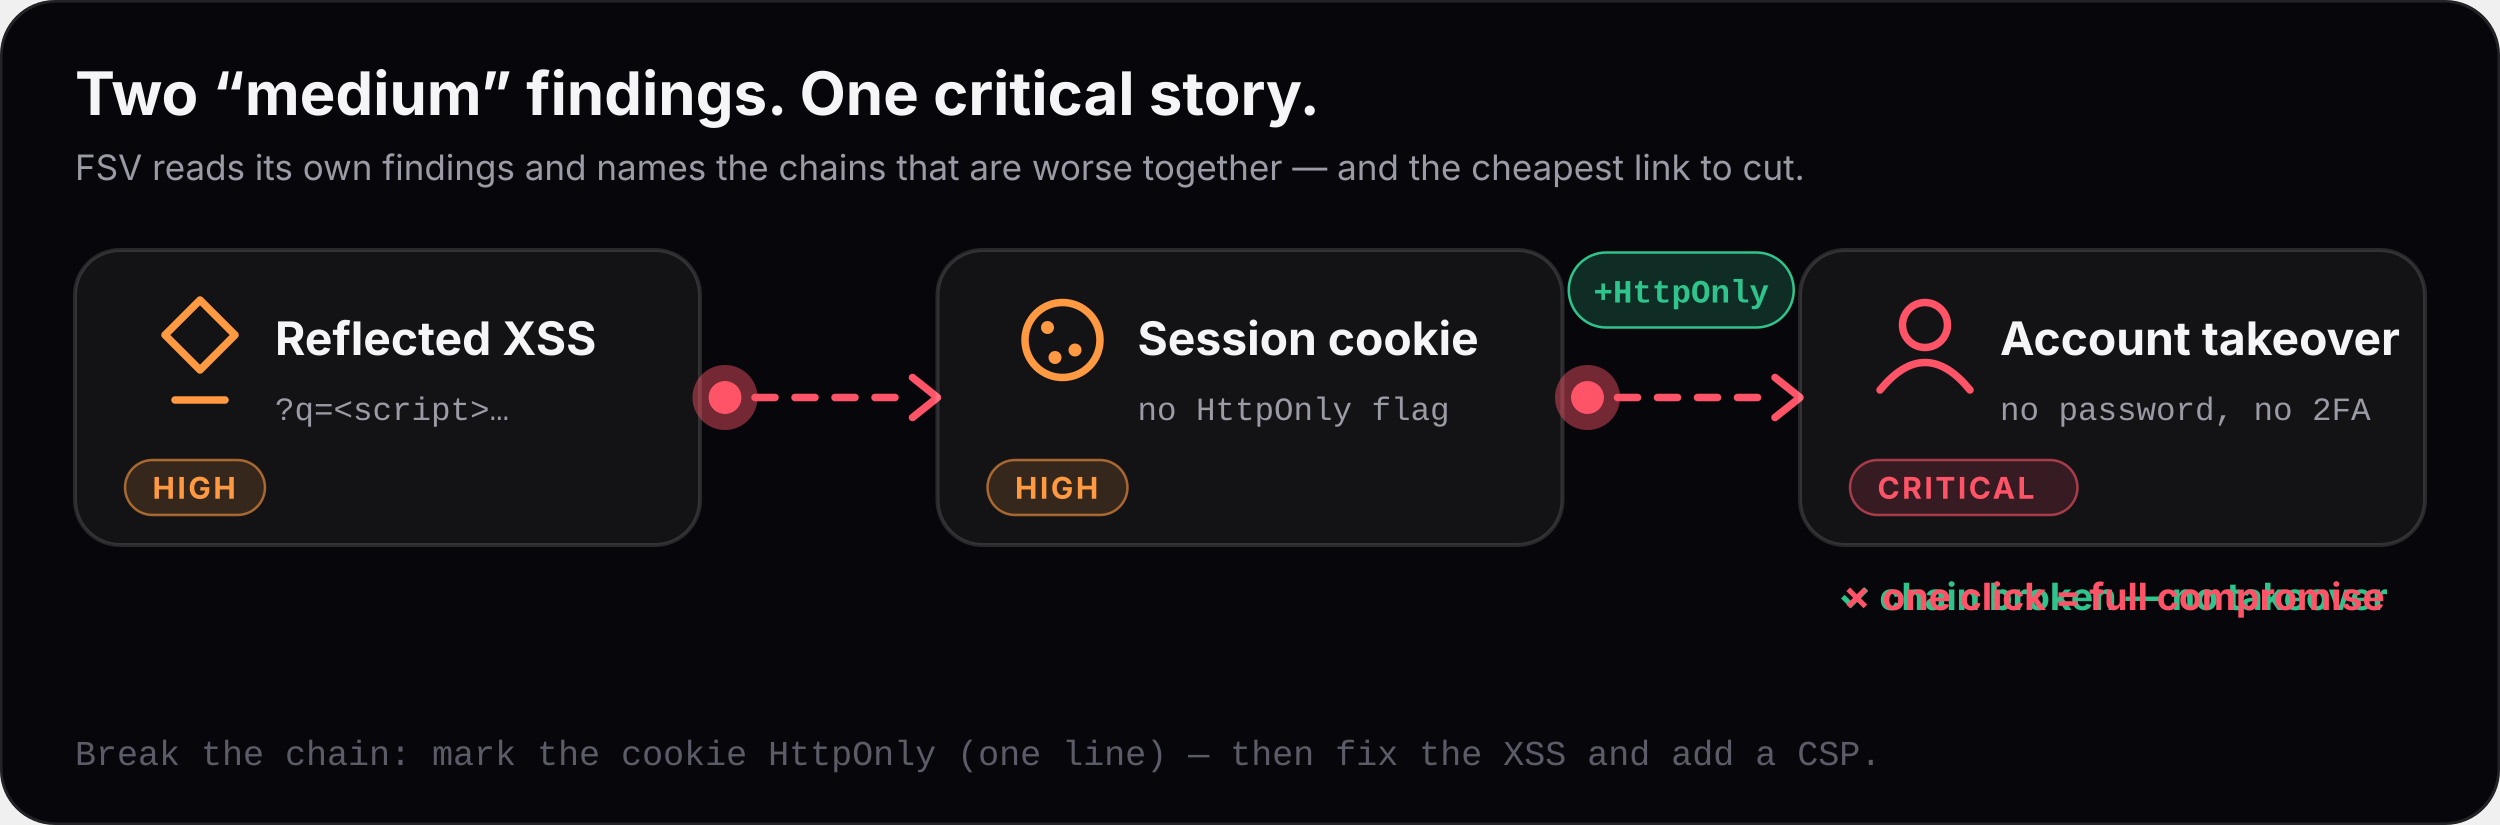
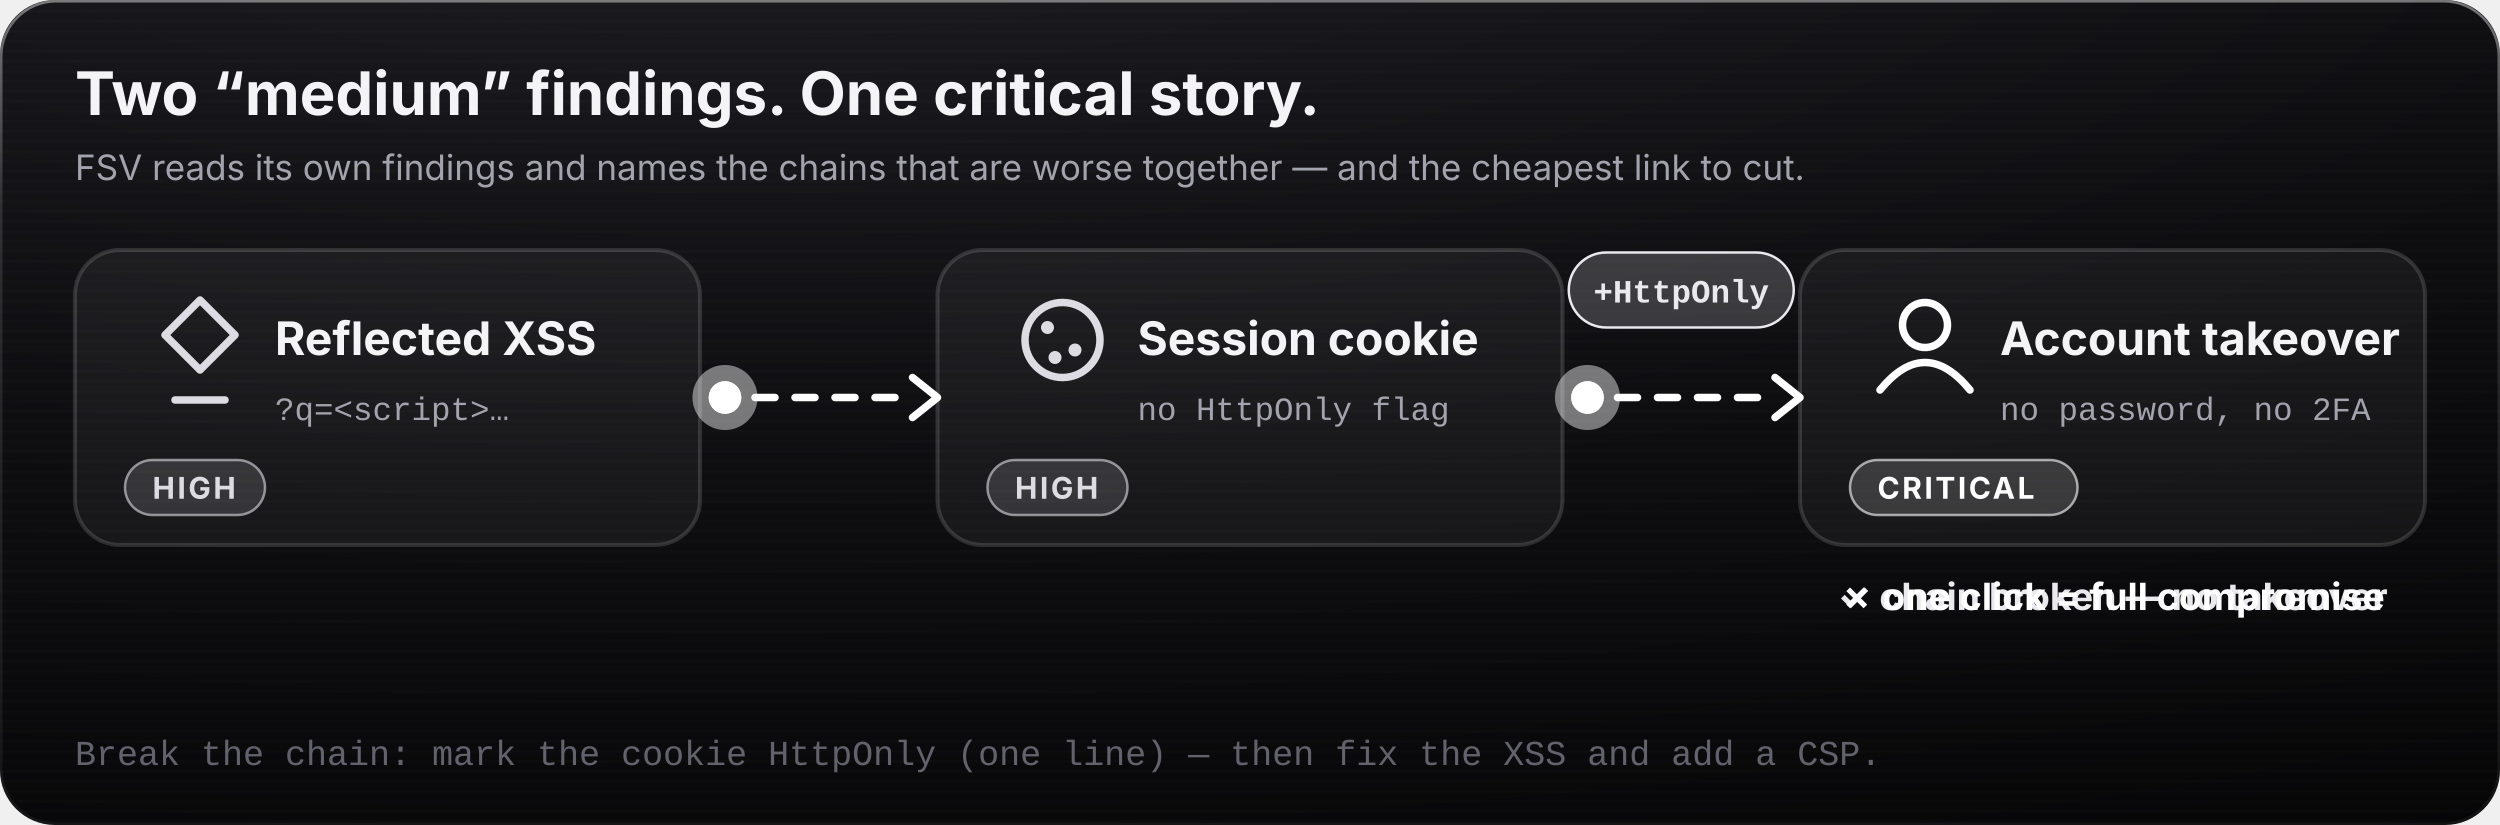
<svg xmlns="http://www.w3.org/2000/svg" viewBox="0 0 1000 330" width="1000" height="330" role="img" aria-labelledby="t d">
-   <defs />
+   <defs>
+     <radialGradient id="bgm" cx="30%" cy="-20%" r="140%">
+       <stop offset="0" stop-color="#1d1d22" />
+       <stop offset=".55" stop-color="#0e0e11" />
+       <stop offset="1" stop-color="#060607" />
+     </radialGradient>
+     <linearGradient id="chrome" x1="0" y1="0" x2="0" y2="1">
+       <stop offset="0" stop-color="#ffffff" />
+       <stop offset=".48" stop-color="#d6d6dc" />
+       <stop offset=".52" stop-color="#9c9ca6" />
+       <stop offset="1" stop-color="#ececf0" />
+     </linearGradient>
+     <linearGradient id="rim" x1="0" y1="0" x2="0" y2="1">
+       <stop offset="0" stop-color="#ffffff" stop-opacity=".42" />
+       <stop offset=".25" stop-color="#ffffff" stop-opacity=".12" />
+       <stop offset="1" stop-color="#ffffff" stop-opacity=".05" />
+     </linearGradient>
+     <linearGradient id="glass" x1="0" y1="0" x2="0" y2="1">
+       <stop offset="0" stop-color="#ffffff" stop-opacity=".085" />
+       <stop offset=".5" stop-color="#ffffff" stop-opacity=".035" />
+       <stop offset="1" stop-color="#ffffff" stop-opacity=".02" />
+     </linearGradient>
+     <pattern id="brush" width="4" height="4" patternUnits="userSpaceOnUse">
+       <rect width="4" height="1" fill="#fff" fill-opacity=".012" />
+     </pattern>
+   </defs>
  <style>
- text{font-family:-apple-system,BlinkMacSystemFont,"Segoe UI",Inter,Helvetica,Arial,sans-serif;fill:#f5f5f7}
+ text{font-family:-apple-system,BlinkMacSystemFont,"Segoe UI",Inter,Helvetica,Arial,sans-serif;fill:#f4f4f6}
.m{font-family:ui-monospace,SFMono-Regular,Menlo,Consolas,"Liberation Mono",monospace}
- .mut{fill:#9b9ba6} .faint{fill:#5c5c68}
+ .mut{fill:#a3a3ad} .faint{fill:#62626c}
.b{font-weight:700}
@media (prefers-reduced-motion:reduce){*{animation:none!important}}
- @keyframes dash{to{stroke-dashoffset:-24}}@keyframes pulse{0%,100%{opacity:.35}50%{opacity:1}}@keyframes ap0{0.000%{stroke:#fff;stroke-opacity:.14;fill-opacity:.05}4.000%{stroke:#fff;stroke-opacity:.14;fill-opacity:.05}7.000%{stroke:#ff9a42;stroke-opacity:1;fill-opacity:.12}49.000%{stroke:#ff9a42;stroke-opacity:1;fill-opacity:.12}54.000%{stroke:#fff;stroke-opacity:.14;fill-opacity:.05}94.000%{stroke:#fff;stroke-opacity:.14;fill-opacity:.05}100.000%{stroke:#fff;stroke-opacity:.14;fill-opacity:.05}}@keyframes ap1{0.000%{stroke:#fff;stroke-opacity:.14;fill-opacity:.05}16.000%{stroke:#fff;stroke-opacity:.14;fill-opacity:.05}19.000%{stroke:#ff9a42;stroke-opacity:1;fill-opacity:.12}49.000%{stroke:#ff9a42;stroke-opacity:1;fill-opacity:.12}54.000%{stroke:#fff;stroke-opacity:.14;fill-opacity:.05}94.000%{stroke:#fff;stroke-opacity:.14;fill-opacity:.05}100.000%{stroke:#fff;stroke-opacity:.14;fill-opacity:.05}}@keyframes ap2{0.000%{stroke:#fff;stroke-opacity:.14;fill-opacity:.05}31.000%{stroke:#fff;stroke-opacity:.14;fill-opacity:.05}34.000%{stroke:#ff5468;stroke-opacity:1;fill-opacity:.12}50.000%{stroke:#ff5468;stroke-opacity:1;fill-opacity:.12}54.000%{stroke:#30c48d;stroke-opacity:.9;fill-opacity:.10}94.000%{stroke:#30c48d;stroke-opacity:.9;fill-opacity:.10}100.000%{stroke:#fff;stroke-opacity:.14;fill-opacity:.05}}@keyframes ap3{0.000%{opacity:0;transform:translateY(4px)}54.000%{opacity:0;transform:translateY(4px)}58.000%{opacity:1;transform:translateY(0)}94.000%{opacity:1;transform:translateY(0)}98.000%{opacity:0;transform:translateY(4px)}100%{opacity:0;transform:translateY(4px)}}@keyframes ap4{0.000%{opacity:0}37.000%{opacity:0}40.000%{opacity:1}50.000%{opacity:1}53.000%{opacity:0}100.000%{opacity:0}}@keyframes ap5{0.000%{stroke:#ff5468}47.000%{stroke:#ff5468}51.000%{stroke:#30c48d}94.000%{stroke:#30c48d}100.000%{stroke:#ff5468}}@keyframes ap6{0.000%{opacity:0;transform:translateX(0)}7.000%{opacity:0;transform:translateX(0)}7.800%{opacity:1;transform:translateX(0)}15.000%{opacity:1;transform:translateX(71px)}15.800%{opacity:0;transform:translateX(71px)}100.000%{opacity:0;transform:translateX(71px)}}@keyframes ap7{0.000%{opacity:0;transform:translateX(0)}23.000%{opacity:0;transform:translateX(0)}23.800%{opacity:1;transform:translateX(0)}31.000%{opacity:1;transform:translateX(71px)}31.800%{opacity:0;transform:translateX(71px)}100.000%{opacity:0;transform:translateX(71px)}}@keyframes ap8{0.000%{opacity:0;transform:translateX(0)}60.000%{opacity:0;transform:translateX(0)}60.800%{opacity:1;transform:translateX(0)}68.000%{opacity:1;transform:translateX(71px)}68.800%{opacity:0;transform:translateX(71px)}100.000%{opacity:0;transform:translateX(71px)}}@keyframes ap9{0.000%{opacity:0;transform:translateX(0)}73.000%{opacity:0;transform:translateX(0)}73.800%{opacity:1;transform:translateX(0)}79.000%{opacity:1;transform:translateX(24px)}82.000%{opacity:0;transform:translateX(24px) scale(2.6)}100.000%{opacity:0;transform:translateX(24px) scale(2.6)}}@keyframes ap10{0.000%{opacity:0;transform:translateY(-26px)}45.000%{opacity:0;transform:translateY(-26px)}49.500%{opacity:1;transform:translateY(0)}94.000%{opacity:1;transform:translateY(0)}98.000%{opacity:0;transform:translateY(0)}100.000%{opacity:0;transform:translateY(-26px)}}</style>
-   <rect width="1000" height="330" rx="22" fill="#07070b" />
-   <rect x=".5" y=".5" width="999" height="329" rx="22" fill="none" stroke="#fff" stroke-opacity=".12" />
+ @keyframes dash{to{stroke-dashoffset:-24}}@keyframes pulse{0%,100%{opacity:.35}50%{opacity:1}}@keyframes ap0{0.000%{stroke:#fff;stroke-opacity:.14;fill-opacity:.05}4.000%{stroke:#fff;stroke-opacity:.14;fill-opacity:.05}7.000%{stroke:#dcdce2;stroke-opacity:1;fill-opacity:.12}49.000%{stroke:#dcdce2;stroke-opacity:1;fill-opacity:.12}54.000%{stroke:#fff;stroke-opacity:.14;fill-opacity:.05}94.000%{stroke:#fff;stroke-opacity:.14;fill-opacity:.05}100.000%{stroke:#fff;stroke-opacity:.14;fill-opacity:.05}}@keyframes ap1{0.000%{stroke:#fff;stroke-opacity:.14;fill-opacity:.05}16.000%{stroke:#fff;stroke-opacity:.14;fill-opacity:.05}19.000%{stroke:#dcdce2;stroke-opacity:1;fill-opacity:.12}49.000%{stroke:#dcdce2;stroke-opacity:1;fill-opacity:.12}54.000%{stroke:#fff;stroke-opacity:.14;fill-opacity:.05}94.000%{stroke:#fff;stroke-opacity:.14;fill-opacity:.05}100.000%{stroke:#fff;stroke-opacity:.14;fill-opacity:.05}}@keyframes ap2{0.000%{stroke:#fff;stroke-opacity:.14;fill-opacity:.05}31.000%{stroke:#fff;stroke-opacity:.14;fill-opacity:.05}34.000%{stroke:#ffffff;stroke-opacity:1;fill-opacity:.12}50.000%{stroke:#ffffff;stroke-opacity:1;fill-opacity:.12}54.000%{stroke:#e9e9ee;stroke-opacity:.9;fill-opacity:.10}94.000%{stroke:#e9e9ee;stroke-opacity:.9;fill-opacity:.10}100.000%{stroke:#fff;stroke-opacity:.14;fill-opacity:.05}}@keyframes ap3{0.000%{opacity:0;transform:translateY(4px)}54.000%{opacity:0;transform:translateY(4px)}58.000%{opacity:1;transform:translateY(0)}94.000%{opacity:1;transform:translateY(0)}98.000%{opacity:0;transform:translateY(4px)}100%{opacity:0;transform:translateY(4px)}}@keyframes ap4{0.000%{opacity:0}37.000%{opacity:0}40.000%{opacity:1}50.000%{opacity:1}53.000%{opacity:0}100.000%{opacity:0}}@keyframes ap5{0.000%{stroke:#ffffff}47.000%{stroke:#ffffff}51.000%{stroke:#e9e9ee}94.000%{stroke:#e9e9ee}100.000%{stroke:#ffffff}}@keyframes ap6{0.000%{opacity:0;transform:translateX(0)}7.000%{opacity:0;transform:translateX(0)}7.800%{opacity:1;transform:translateX(0)}15.000%{opacity:1;transform:translateX(71px)}15.800%{opacity:0;transform:translateX(71px)}100.000%{opacity:0;transform:translateX(71px)}}@keyframes ap7{0.000%{opacity:0;transform:translateX(0)}23.000%{opacity:0;transform:translateX(0)}23.800%{opacity:1;transform:translateX(0)}31.000%{opacity:1;transform:translateX(71px)}31.800%{opacity:0;transform:translateX(71px)}100.000%{opacity:0;transform:translateX(71px)}}@keyframes ap8{0.000%{opacity:0;transform:translateX(0)}60.000%{opacity:0;transform:translateX(0)}60.800%{opacity:1;transform:translateX(0)}68.000%{opacity:1;transform:translateX(71px)}68.800%{opacity:0;transform:translateX(71px)}100.000%{opacity:0;transform:translateX(71px)}}@keyframes ap9{0.000%{opacity:0;transform:translateX(0)}73.000%{opacity:0;transform:translateX(0)}73.800%{opacity:1;transform:translateX(0)}79.000%{opacity:1;transform:translateX(24px)}82.000%{opacity:0;transform:translateX(24px) scale(2.6)}100.000%{opacity:0;transform:translateX(24px) scale(2.6)}}@keyframes ap10{0.000%{opacity:0;transform:translateY(-26px)}45.000%{opacity:0;transform:translateY(-26px)}49.500%{opacity:1;transform:translateY(0)}94.000%{opacity:1;transform:translateY(0)}98.000%{opacity:0;transform:translateY(0)}100.000%{opacity:0;transform:translateY(-26px)}}</style>
+   <rect width="1000" height="330" rx="22" fill="url(#bgm)" />
+   <rect width="1000" height="330" rx="22" fill="url(#brush)" />
+   <rect x=".5" y=".5" width="999" height="329" rx="22" fill="none" stroke="url(#rim)" />
  <text x="30" y="46" font-size="24" class="b">Two “medium” findings. One critical story.</text>
  <text x="30" y="72" font-size="14" class="mut">FSV reads its own findings and names the chains that are worse together — and the cheapest link to cut.</text>
-   <line x1="286" y1="159.0" x2="365" y2="159.0" stroke="#ff5468" stroke-width="3" stroke-dasharray="8 8" stroke-linecap="round" style="animation:dash .8s linear infinite" />
-   <path d="M365 151.0 l10 8 l-10 8" stroke="#ff5468" stroke-width="3" fill="none" stroke-linecap="round" stroke-linejoin="round" style="" />
-   <line x1="631" y1="159.0" x2="710" y2="159.0" stroke="#ff5468" stroke-width="3" stroke-dasharray="8 8" stroke-linecap="round" style="animation:dash .8s linear infinite,ap5 10.0s linear infinite" />
-   <path d="M710 151.0 l10 8 l-10 8" stroke="#ff5468" stroke-width="3" fill="none" stroke-linecap="round" stroke-linejoin="round" style="animation:ap5 10.0s linear infinite" />
+   <line x1="286" y1="159.0" x2="365" y2="159.0" stroke="#ffffff" stroke-width="3" stroke-dasharray="8 8" stroke-linecap="round" style="animation:dash .8s linear infinite" />
+   <path d="M365 151.0 l10 8 l-10 8" stroke="#ffffff" stroke-width="3" fill="none" stroke-linecap="round" stroke-linejoin="round" style="" />
+   <line x1="631" y1="159.0" x2="710" y2="159.0" stroke="#ffffff" stroke-width="3" stroke-dasharray="8 8" stroke-linecap="round" style="animation:dash .8s linear infinite,ap5 10.0s linear infinite" />
+   <path d="M710 151.0 l10 8 l-10 8" stroke="#ffffff" stroke-width="3" fill="none" stroke-linecap="round" stroke-linejoin="round" style="animation:ap5 10.0s linear infinite" />
  <rect x="30" y="100" width="250" height="118" rx="18" fill="#fff" style="animation:ap0 10.0s linear infinite" stroke="#fff" stroke-opacity=".14" stroke-width="1.6" fill-opacity=".05" />
-   <path d="M66 134 l14 -14 l14 14 l-14 14 z M70 160 h20" stroke="#ff9a42" stroke-width="3" fill="none" stroke-linecap="round" stroke-linejoin="round" />
+   <path d="M66 134 l14 -14 l14 14 l-14 14 z M70 160 h20" stroke="#dcdce2" stroke-width="3" fill="none" stroke-linecap="round" stroke-linejoin="round" />
  <text x="110" y="142" font-size="18.5" class="b">Reflected XSS</text>
  <text x="110" y="168" font-size="13" class="m mut">?q=&lt;script&gt;…</text>
-   <rect x="50" y="184" width="56" height="22" rx="11" fill="#ff9a42" fill-opacity=".15" stroke="#ff9a42" stroke-opacity=".6" />
-   <text x="61" y="199.5" font-size="12" class="b" style="fill:#ff9a42" letter-spacing="1">HIGH</text>
+   <rect x="50" y="184" width="56" height="22" rx="11" fill="#dcdce2" fill-opacity=".15" stroke="#dcdce2" stroke-opacity=".6" />
+   <text x="61" y="199.5" font-size="12" class="b" style="fill:#dcdce2" letter-spacing="1">HIGH</text>
  <rect x="375" y="100" width="250" height="118" rx="18" fill="#fff" style="animation:ap1 10.0s linear infinite" stroke="#fff" stroke-opacity=".14" stroke-width="1.6" fill-opacity=".05" />
-   <circle cx="425" cy="136" r="15" stroke="#ff9a42" stroke-width="3" fill="none" />
-   <circle cx="419" cy="131" r="2.6" fill="#ff9a42" />
-   <circle cx="430" cy="140" r="2.6" fill="#ff9a42" />
-   <circle cx="422" cy="143" r="2.6" fill="#ff9a42" />
+   <circle cx="425" cy="136" r="15" stroke="#dcdce2" stroke-width="3" fill="none" />
+   <circle cx="419" cy="131" r="2.6" fill="#dcdce2" />
+   <circle cx="430" cy="140" r="2.6" fill="#dcdce2" />
+   <circle cx="422" cy="143" r="2.6" fill="#dcdce2" />
  <text x="455" y="142" font-size="18.5" class="b">Session cookie</text>
  <text x="455" y="168" font-size="13" class="m mut">no HttpOnly flag</text>
-   <rect x="395" y="184" width="56" height="22" rx="11" fill="#ff9a42" fill-opacity=".15" stroke="#ff9a42" stroke-opacity=".6" />
-   <text x="406" y="199.5" font-size="12" class="b" style="fill:#ff9a42" letter-spacing="1">HIGH</text>
+   <rect x="395" y="184" width="56" height="22" rx="11" fill="#dcdce2" fill-opacity=".15" stroke="#dcdce2" stroke-opacity=".6" />
+   <text x="406" y="199.5" font-size="12" class="b" style="fill:#dcdce2" letter-spacing="1">HIGH</text>
  <rect x="720" y="100" width="250" height="118" rx="18" fill="#fff" style="animation:ap2 10.0s linear infinite" stroke="#fff" stroke-opacity=".14" stroke-width="1.6" fill-opacity=".05" />
-   <circle cx="770" cy="130" r="9" stroke="#ff5468" stroke-width="3" fill="none" />
-   <path d="M752 156 q18 -22 36 0" stroke="#ff5468" stroke-width="3" fill="none" stroke-linecap="round" />
+   <circle cx="770" cy="130" r="9" stroke="#ffffff" stroke-width="3" fill="none" />
+   <path d="M752 156 q18 -22 36 0" stroke="#ffffff" stroke-width="3" fill="none" stroke-linecap="round" />
  <text x="800" y="142" font-size="18.5" class="b">Account takeover</text>
  <text x="800" y="168" font-size="13" class="m mut">no password, no 2FA</text>
-   <rect x="740" y="184" width="91" height="22" rx="11" fill="#ff5468" fill-opacity=".15" stroke="#ff5468" stroke-opacity=".6" />
-   <text x="751" y="199.5" font-size="12" class="b" style="fill:#ff5468" letter-spacing="1">CRITICAL</text>
-   <text x="845.0" y="244" text-anchor="middle" font-size="15" class="b" style="fill:#30c48d;animation:ap3 10.0s linear infinite">✓ chain broken — no takeover</text>
-   <text x="845.0" y="244" text-anchor="middle" font-size="15" class="b" style="fill:#ff5468;animation:ap4 10.0s linear infinite">✗ one click = full compromise</text>
+   <rect x="740" y="184" width="91" height="22" rx="11" fill="#ffffff" fill-opacity=".15" stroke="#ffffff" stroke-opacity=".6" />
+   <text x="751" y="199.5" font-size="12" class="b" style="fill:#ffffff" letter-spacing="1">CRITICAL</text>
+   <text x="845.0" y="244" text-anchor="middle" font-size="15" class="b" style="fill:#e9e9ee;animation:ap3 10.0s linear infinite">✓ chain broken — no takeover</text>
+   <text x="845.0" y="244" text-anchor="middle" font-size="15" class="b" style="fill:#ffffff;animation:ap4 10.0s linear infinite">✗ one click = full compromise</text>
  <g style="animation:ap6 10.0s linear infinite;transform-box:fill-box;transform-origin:center">
-     <circle cx="290" cy="159.0" r="6.5" fill="#ff5468" />
-     <circle cx="290" cy="159.0" r="13" fill="#ff5468" fill-opacity=".25" />
+     <circle cx="290" cy="159.0" r="6.5" fill="#ffffff" />
+     <circle cx="290" cy="159.0" r="13" fill="#ffffff" fill-opacity=".25" />
  </g>
  <g style="animation:ap7 10.0s linear infinite;transform-box:fill-box;transform-origin:center">
-     <circle cx="635" cy="159.0" r="6.5" fill="#ff5468" />
-     <circle cx="635" cy="159.0" r="13" fill="#ff5468" fill-opacity=".25" />
+     <circle cx="635" cy="159.0" r="6.5" fill="#ffffff" />
+     <circle cx="635" cy="159.0" r="13" fill="#ffffff" fill-opacity=".25" />
  </g>
  <g style="animation:ap8 10.0s linear infinite;transform-box:fill-box;transform-origin:center">
-     <circle cx="290" cy="159.0" r="6.5" fill="#ff5468" />
-     <circle cx="290" cy="159.0" r="13" fill="#ff5468" fill-opacity=".25" />
+     <circle cx="290" cy="159.0" r="6.5" fill="#ffffff" />
+     <circle cx="290" cy="159.0" r="13" fill="#ffffff" fill-opacity=".25" />
  </g>
  <g style="animation:ap9 10.0s linear infinite;transform-box:fill-box;transform-origin:center">
-     <circle cx="635" cy="159.0" r="6.5" fill="#ff5468" />
-     <circle cx="635" cy="159.0" r="13" fill="#ff5468" fill-opacity=".25" />
+     <circle cx="635" cy="159.0" r="6.5" fill="#ffffff" />
+     <circle cx="635" cy="159.0" r="13" fill="#ffffff" fill-opacity=".25" />
  </g>
  <g style="animation:ap10 10.0s cubic-bezier(.3,1.4,.5,1) infinite">
-     <rect x="627.5" y="101.0" width="90" height="30" rx="15" fill="#30c48d" fill-opacity=".2" stroke="#30c48d" />
-     <text x="672.5" y="121.0" text-anchor="middle" font-size="13" class="m b" style="fill:#30c48d">+HttpOnly</text>
+     <rect x="627.5" y="101.0" width="90" height="30" rx="15" fill="#e9e9ee" fill-opacity=".2" stroke="#e9e9ee" />
+     <text x="672.5" y="121.0" text-anchor="middle" font-size="13" class="m b" style="fill:#e9e9ee">+HttpOnly</text>
  </g>
  <text x="30" y="306" font-size="14" class="m faint">Break the chain: mark the cookie HttpOnly (one line) — then fix the XSS and add a CSP.</text>
</svg>
